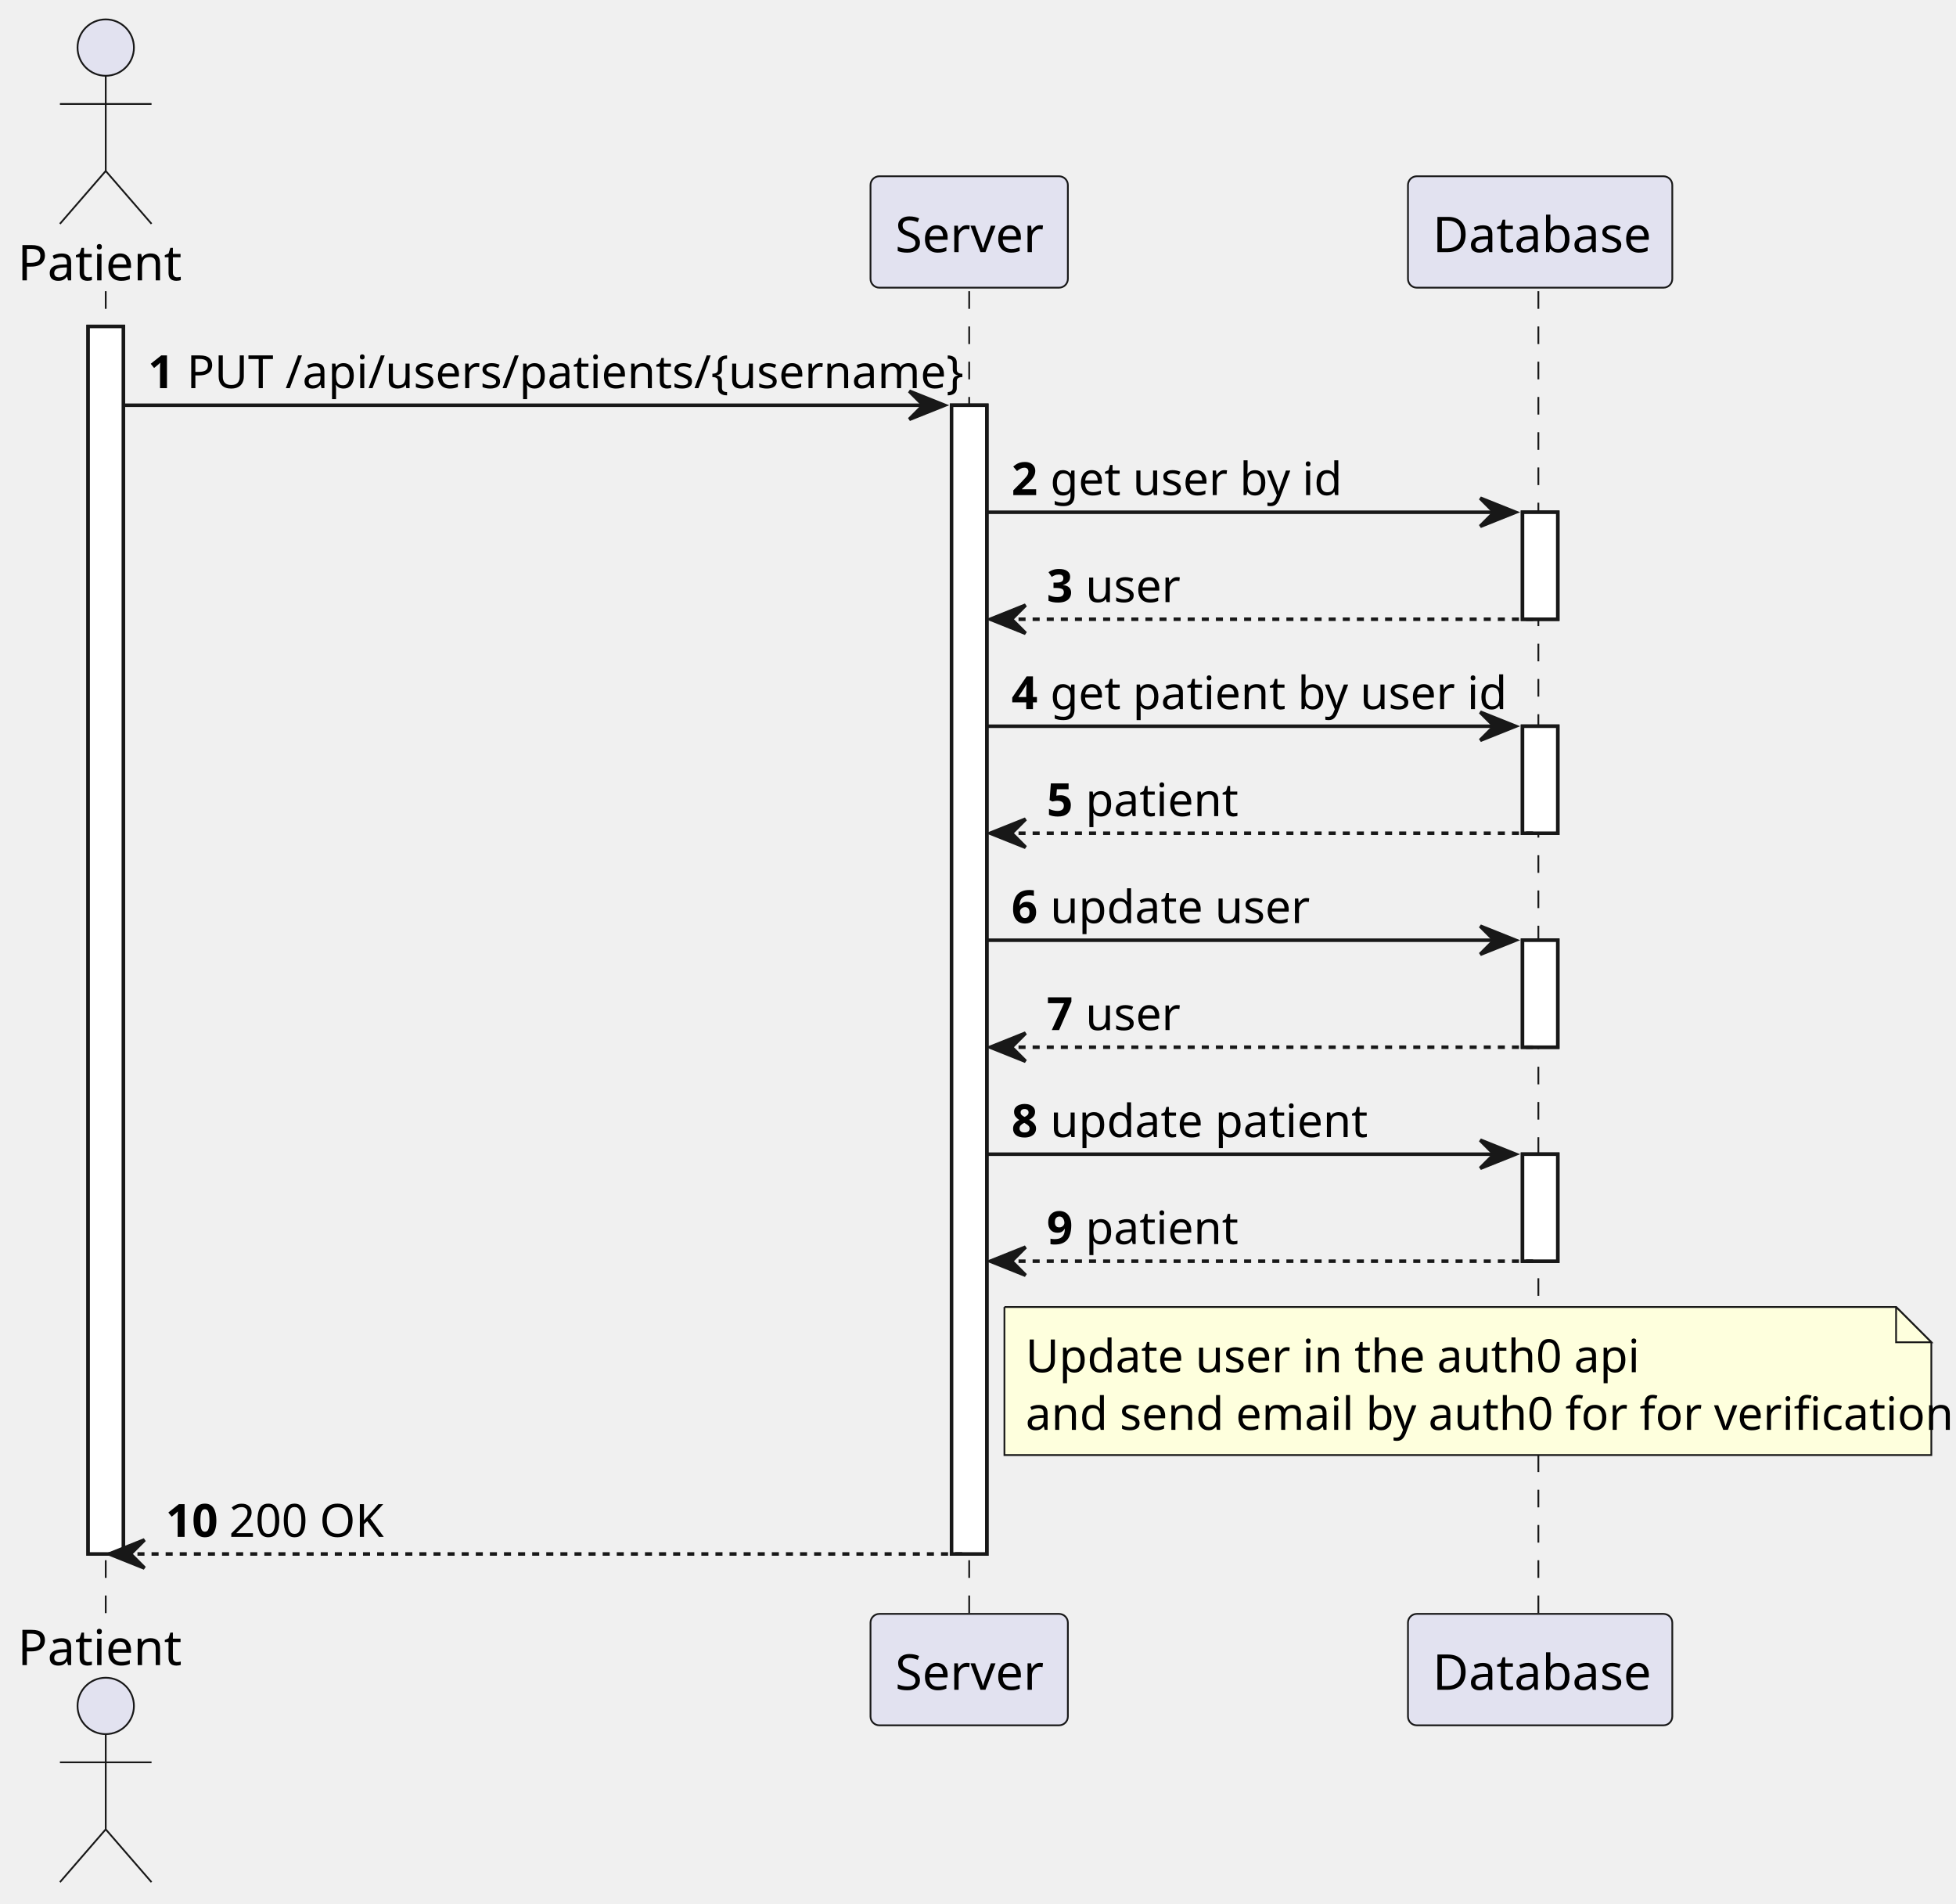
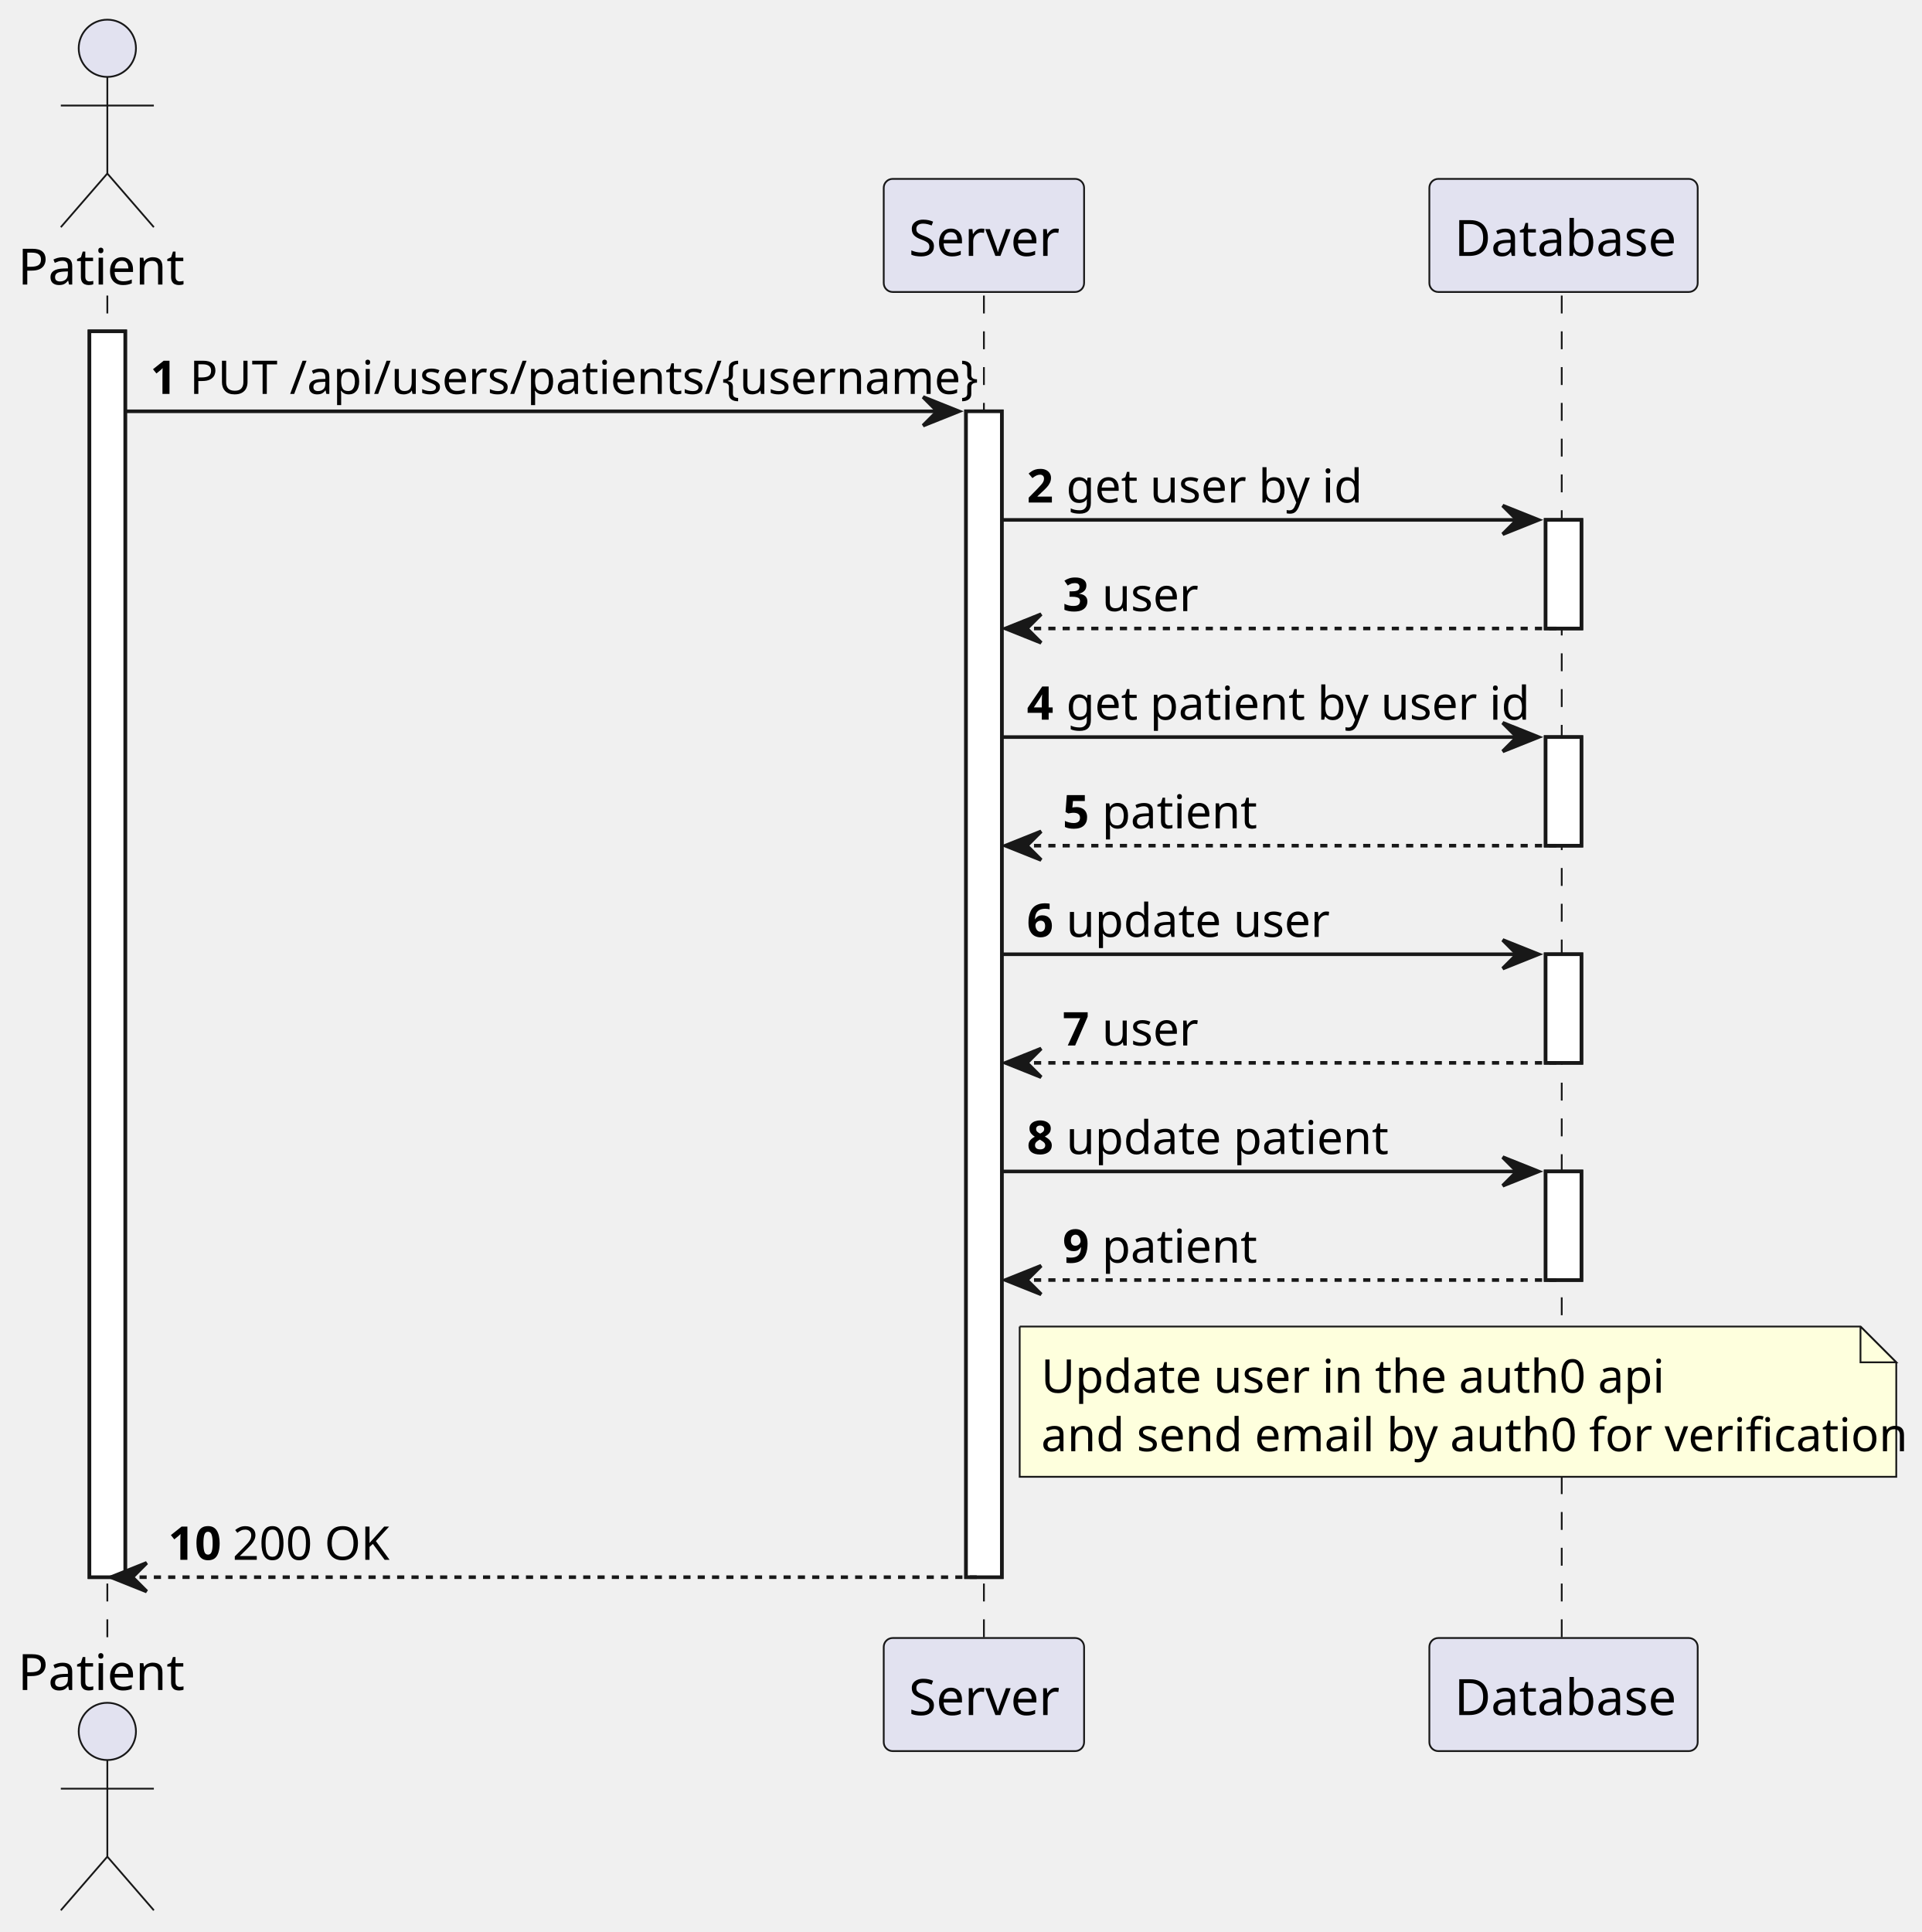
- <svg xmlns="http://www.w3.org/2000/svg" contentStyleType="text/css" height="540px" preserveAspectRatio="none" style="width:555px;height:540px;background:#FFFFFF;" version="1.1" viewBox="0 0 555 540" width="555px" zoomAndPan="magnify">
+ <svg xmlns="http://www.w3.org/2000/svg" contentStyleType="text/css" height="540px" preserveAspectRatio="none" style="width:537px;height:540px;background:#FFFFFF;" version="1.1" viewBox="0 0 537 540" width="537px" zoomAndPan="magnify">
  <defs />
  <g>
    <rect fill="#FFFFFF" height="348.219" style="stroke:#181818;stroke-width:1.0;" width="10" x="25" y="92.609" />
    <rect fill="#FFFFFF" height="325.867" style="stroke:#181818;stroke-width:1.0;" width="10" x="270" y="114.961" />
    <rect fill="#FFFFFF" height="30.352" style="stroke:#181818;stroke-width:1.0;" width="10" x="432" y="145.312" />
    <rect fill="#FFFFFF" height="30.352" style="stroke:#181818;stroke-width:1.0;" width="10" x="432" y="206.016" />
    <rect fill="#FFFFFF" height="30.352" style="stroke:#181818;stroke-width:1.0;" width="10" x="432" y="266.719" />
    <rect fill="#FFFFFF" height="30.352" style="stroke:#181818;stroke-width:1.0;" width="10" x="432" y="327.422" />
    <line style="stroke:#181818;stroke-width:0.5;stroke-dasharray:5.0,5.0;" x1="30" x2="30" y1="82.609" y2="458.828" />
    <line style="stroke:#181818;stroke-width:0.5;stroke-dasharray:5.0,5.0;" x1="275" x2="275" y1="82.609" y2="458.828" />
    <line style="stroke:#181818;stroke-width:0.5;stroke-dasharray:5.0,5.0;" x1="436.5" x2="436.5" y1="82.609" y2="458.828" />
    <text fill="#000000" font-family="sans-serif" font-size="14" lengthAdjust="spacing" textLength="44" x="5" y="79.533">Patient</text>
    <ellipse cx="30" cy="13.5" fill="#E2E2F0" rx="8" ry="8" style="stroke:#181818;stroke-width:0.5;" />
    <path d="M30,21.5 L30,48.5 M17,29.5 L43,29.5 M30,48.5 L17,63.5 M30,48.5 L43,63.5 " fill="none" style="stroke:#181818;stroke-width:0.5;" />
    <text fill="#000000" font-family="sans-serif" font-size="14" lengthAdjust="spacing" textLength="44" x="5" y="472.361">Patient</text>
    <ellipse cx="30" cy="483.938" fill="#E2E2F0" rx="8" ry="8" style="stroke:#181818;stroke-width:0.5;" />
    <path d="M30,491.938 L30,518.938 M17,499.938 L43,499.938 M30,518.938 L17,533.938 M30,518.938 L43,533.938 " fill="none" style="stroke:#181818;stroke-width:0.5;" />
    <rect fill="#E2E2F0" height="31.609" rx="2.5" ry="2.5" style="stroke:#181818;stroke-width:0.5;" width="56" x="247" y="50" />
    <text fill="#000000" font-family="sans-serif" font-size="14" lengthAdjust="spacing" textLength="42" x="254" y="71.533">Server</text>
    <rect fill="#E2E2F0" height="31.609" rx="2.5" ry="2.5" style="stroke:#181818;stroke-width:0.5;" width="56" x="247" y="457.828" />
    <text fill="#000000" font-family="sans-serif" font-size="14" lengthAdjust="spacing" textLength="42" x="254" y="479.361">Server</text>
    <rect fill="#E2E2F0" height="31.609" rx="2.5" ry="2.5" style="stroke:#181818;stroke-width:0.5;" width="75" x="399.5" y="50" />
    <text fill="#000000" font-family="sans-serif" font-size="14" lengthAdjust="spacing" textLength="61" x="406.5" y="71.533">Database</text>
    <rect fill="#E2E2F0" height="31.609" rx="2.5" ry="2.5" style="stroke:#181818;stroke-width:0.5;" width="75" x="399.5" y="457.828" />
    <text fill="#000000" font-family="sans-serif" font-size="14" lengthAdjust="spacing" textLength="61" x="406.5" y="479.361">Database</text>
    <rect fill="#FFFFFF" height="348.219" style="stroke:#181818;stroke-width:1.0;" width="10" x="25" y="92.609" />
    <rect fill="#FFFFFF" height="325.867" style="stroke:#181818;stroke-width:1.0;" width="10" x="270" y="114.961" />
    <rect fill="#FFFFFF" height="30.352" style="stroke:#181818;stroke-width:1.0;" width="10" x="432" y="145.312" />
    <rect fill="#FFFFFF" height="30.352" style="stroke:#181818;stroke-width:1.0;" width="10" x="432" y="206.016" />
    <rect fill="#FFFFFF" height="30.352" style="stroke:#181818;stroke-width:1.0;" width="10" x="432" y="266.719" />
    <rect fill="#FFFFFF" height="30.352" style="stroke:#181818;stroke-width:1.0;" width="10" x="432" y="327.422" />
    <polygon fill="#181818" points="258,110.961,268,114.961,258,118.961,262,114.961" style="stroke:#181818;stroke-width:1.0;" />
    <line style="stroke:#181818;stroke-width:1.0;" x1="35" x2="264" y1="114.961" y2="114.961" />
    <text fill="#000000" font-family="sans-serif" font-size="13" font-weight="bold" lengthAdjust="spacing" textLength="7" x="42" y="110.105">1</text>
    <text fill="#000000" font-family="sans-serif" font-size="13" lengthAdjust="spacing" textLength="205" x="53" y="110.105">PUT /api/users/patients/{username}</text>
    <polygon fill="#181818" points="420,141.312,430,145.312,420,149.312,424,145.312" style="stroke:#181818;stroke-width:1.0;" />
    <line style="stroke:#181818;stroke-width:1.0;" x1="280" x2="426" y1="145.312" y2="145.312" />
    <text fill="#000000" font-family="sans-serif" font-size="13" font-weight="bold" lengthAdjust="spacing" textLength="7" x="287" y="140.456">2</text>
    <text fill="#000000" font-family="sans-serif" font-size="13" lengthAdjust="spacing" textLength="79" x="298" y="140.456">get user by id</text>
    <polygon fill="#181818" points="291,171.664,281,175.664,291,179.664,287,175.664" style="stroke:#181818;stroke-width:1.0;" />
    <line style="stroke:#181818;stroke-width:1.0;stroke-dasharray:2.0,2.0;" x1="285" x2="436" y1="175.664" y2="175.664" />
    <text fill="#000000" font-family="sans-serif" font-size="13" font-weight="bold" lengthAdjust="spacing" textLength="7" x="297" y="170.808">3</text>
    <text fill="#000000" font-family="sans-serif" font-size="13" lengthAdjust="spacing" textLength="25" x="308" y="170.808">user</text>
    <polygon fill="#181818" points="420,202.016,430,206.016,420,210.016,424,206.016" style="stroke:#181818;stroke-width:1.0;" />
    <line style="stroke:#181818;stroke-width:1.0;" x1="280" x2="426" y1="206.016" y2="206.016" />
    <text fill="#000000" font-family="sans-serif" font-size="13" font-weight="bold" lengthAdjust="spacing" textLength="7" x="287" y="201.159">4</text>
    <text fill="#000000" font-family="sans-serif" font-size="13" lengthAdjust="spacing" textLength="122" x="298" y="201.159">get patient by user id</text>
    <polygon fill="#181818" points="291,232.367,281,236.367,291,240.367,287,236.367" style="stroke:#181818;stroke-width:1.0;" />
    <line style="stroke:#181818;stroke-width:1.0;stroke-dasharray:2.0,2.0;" x1="285" x2="436" y1="236.367" y2="236.367" />
    <text fill="#000000" font-family="sans-serif" font-size="13" font-weight="bold" lengthAdjust="spacing" textLength="7" x="297" y="231.511">5</text>
    <text fill="#000000" font-family="sans-serif" font-size="13" lengthAdjust="spacing" textLength="39" x="308" y="231.511">patient</text>
    <polygon fill="#181818" points="420,262.719,430,266.719,420,270.719,424,266.719" style="stroke:#181818;stroke-width:1.0;" />
    <line style="stroke:#181818;stroke-width:1.0;" x1="280" x2="426" y1="266.719" y2="266.719" />
    <text fill="#000000" font-family="sans-serif" font-size="13" font-weight="bold" lengthAdjust="spacing" textLength="7" x="287" y="261.862">6</text>
    <text fill="#000000" font-family="sans-serif" font-size="13" lengthAdjust="spacing" textLength="68" x="298" y="261.862">update user</text>
    <polygon fill="#181818" points="291,293.07,281,297.07,291,301.07,287,297.07" style="stroke:#181818;stroke-width:1.0;" />
    <line style="stroke:#181818;stroke-width:1.0;stroke-dasharray:2.0,2.0;" x1="285" x2="436" y1="297.07" y2="297.07" />
    <text fill="#000000" font-family="sans-serif" font-size="13" font-weight="bold" lengthAdjust="spacing" textLength="7" x="297" y="292.214">7</text>
    <text fill="#000000" font-family="sans-serif" font-size="13" lengthAdjust="spacing" textLength="25" x="308" y="292.214">user</text>
    <polygon fill="#181818" points="420,323.422,430,327.422,420,331.422,424,327.422" style="stroke:#181818;stroke-width:1.0;" />
    <line style="stroke:#181818;stroke-width:1.0;" x1="280" x2="426" y1="327.422" y2="327.422" />
    <text fill="#000000" font-family="sans-serif" font-size="13" font-weight="bold" lengthAdjust="spacing" textLength="7" x="287" y="322.565">8</text>
    <text fill="#000000" font-family="sans-serif" font-size="13" lengthAdjust="spacing" textLength="82" x="298" y="322.565">update patient</text>
    <polygon fill="#181818" points="291,353.773,281,357.773,291,361.773,287,357.773" style="stroke:#181818;stroke-width:1.0;" />
    <line style="stroke:#181818;stroke-width:1.0;stroke-dasharray:2.0,2.0;" x1="285" x2="436" y1="357.773" y2="357.773" />
    <text fill="#000000" font-family="sans-serif" font-size="13" font-weight="bold" lengthAdjust="spacing" textLength="7" x="297" y="352.917">9</text>
    <text fill="#000000" font-family="sans-serif" font-size="13" lengthAdjust="spacing" textLength="39" x="308" y="352.917">patient</text>
-     <path d="M285,370.773 L285,412.773 L548,412.773 L548,380.773 L538,370.773 L285,370.773 " fill="#FEFFDD" style="stroke:#181818;stroke-width:0.5;" />
-     <path d="M538,370.773 L538,380.773 L548,380.773 L538,370.773 " fill="#FEFFDD" style="stroke:#181818;stroke-width:0.5;" />
+     <path d="M285,370.773 L285,412.773 L530,412.773 L530,380.773 L520,370.773 L285,370.773 " fill="#FEFFDD" style="stroke:#181818;stroke-width:0.5;" />
+     <path d="M520,370.773 L520,380.773 L530,380.773 L520,370.773 " fill="#FEFFDD" style="stroke:#181818;stroke-width:0.5;" />
    <text fill="#000000" font-family="sans-serif" font-size="13" lengthAdjust="spacing" textLength="163" x="291" y="389.269">Update user in the auth0 api</text>
-     <text fill="#000000" font-family="sans-serif" font-size="13" lengthAdjust="spacing" textLength="242" x="291" y="405.62">and send email by auth0 for for verification</text>
+     <text fill="#000000" font-family="sans-serif" font-size="13" lengthAdjust="spacing" textLength="224" x="291" y="405.62">and send email by auth0 for verification</text>
    <polygon fill="#181818" points="41,436.828,31,440.828,41,444.828,37,440.828" style="stroke:#181818;stroke-width:1.0;" />
    <line style="stroke:#181818;stroke-width:1.0;stroke-dasharray:2.0,2.0;" x1="35" x2="274" y1="440.828" y2="440.828" />
    <text fill="#000000" font-family="sans-serif" font-size="13" font-weight="bold" lengthAdjust="spacing" textLength="14" x="47" y="435.972">10</text>
    <text fill="#000000" font-family="sans-serif" font-size="13" lengthAdjust="spacing" textLength="44" x="65" y="435.972">200 OK</text>
  </g>
</svg>
